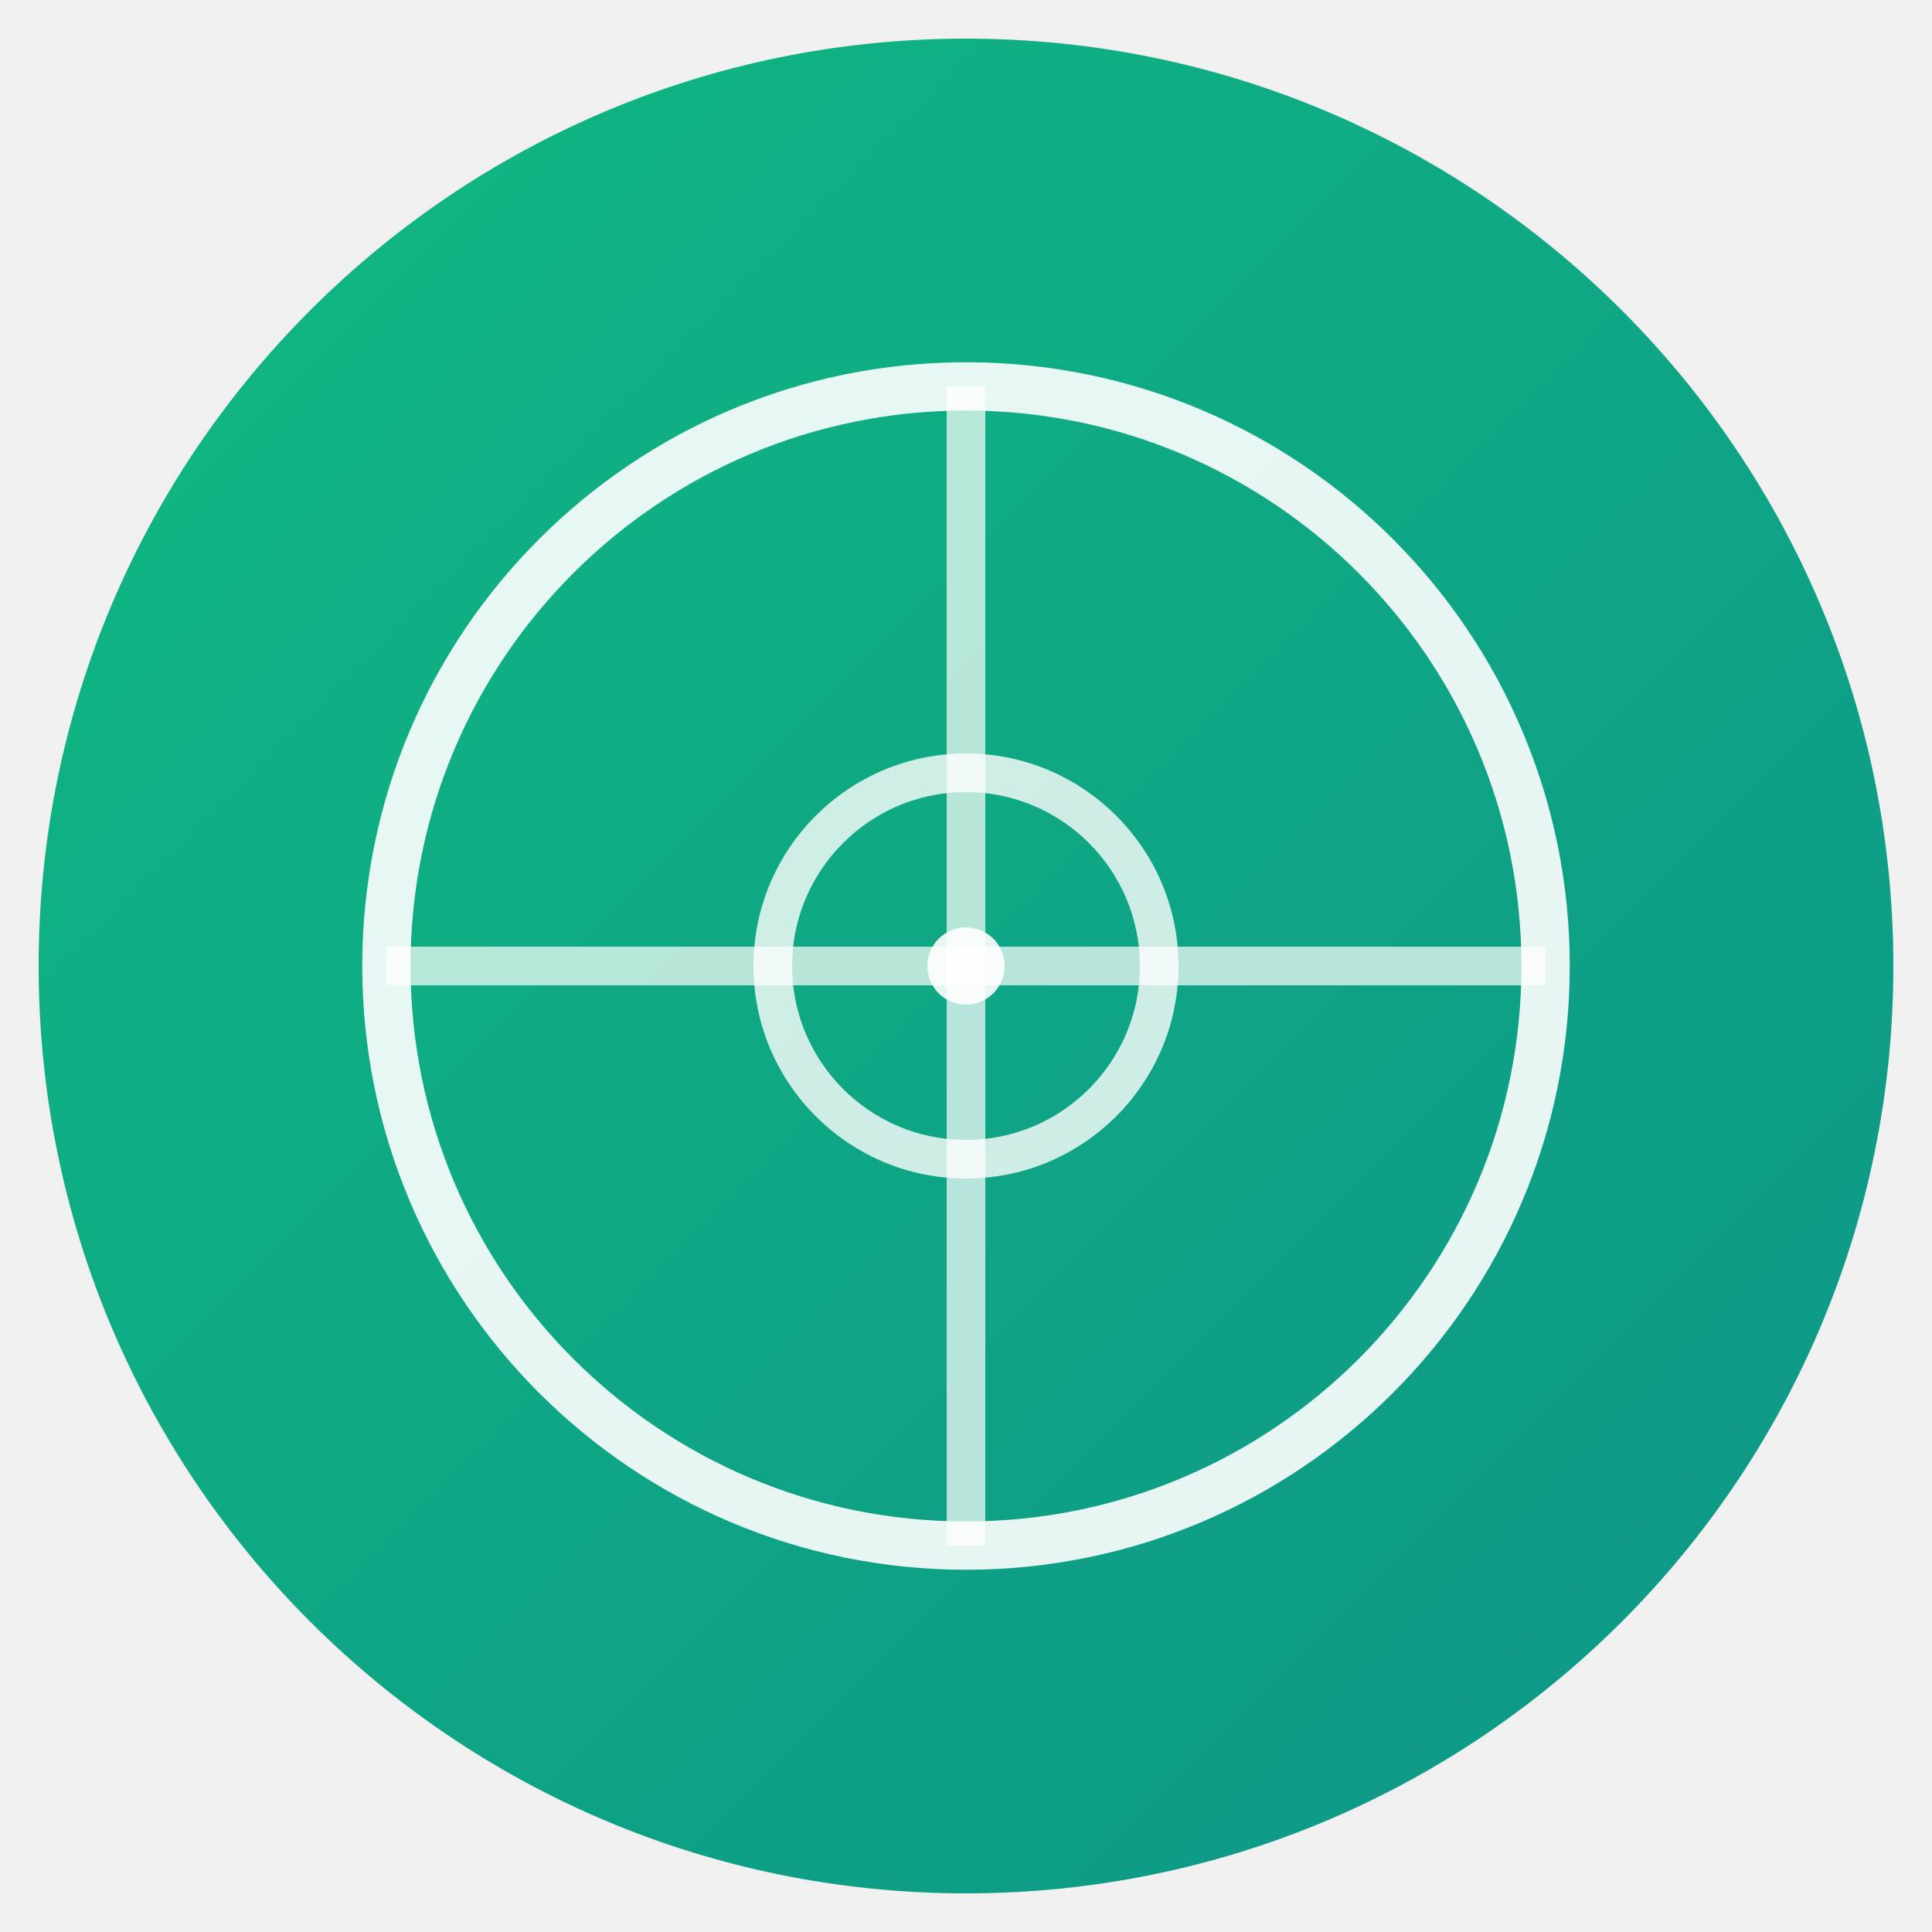
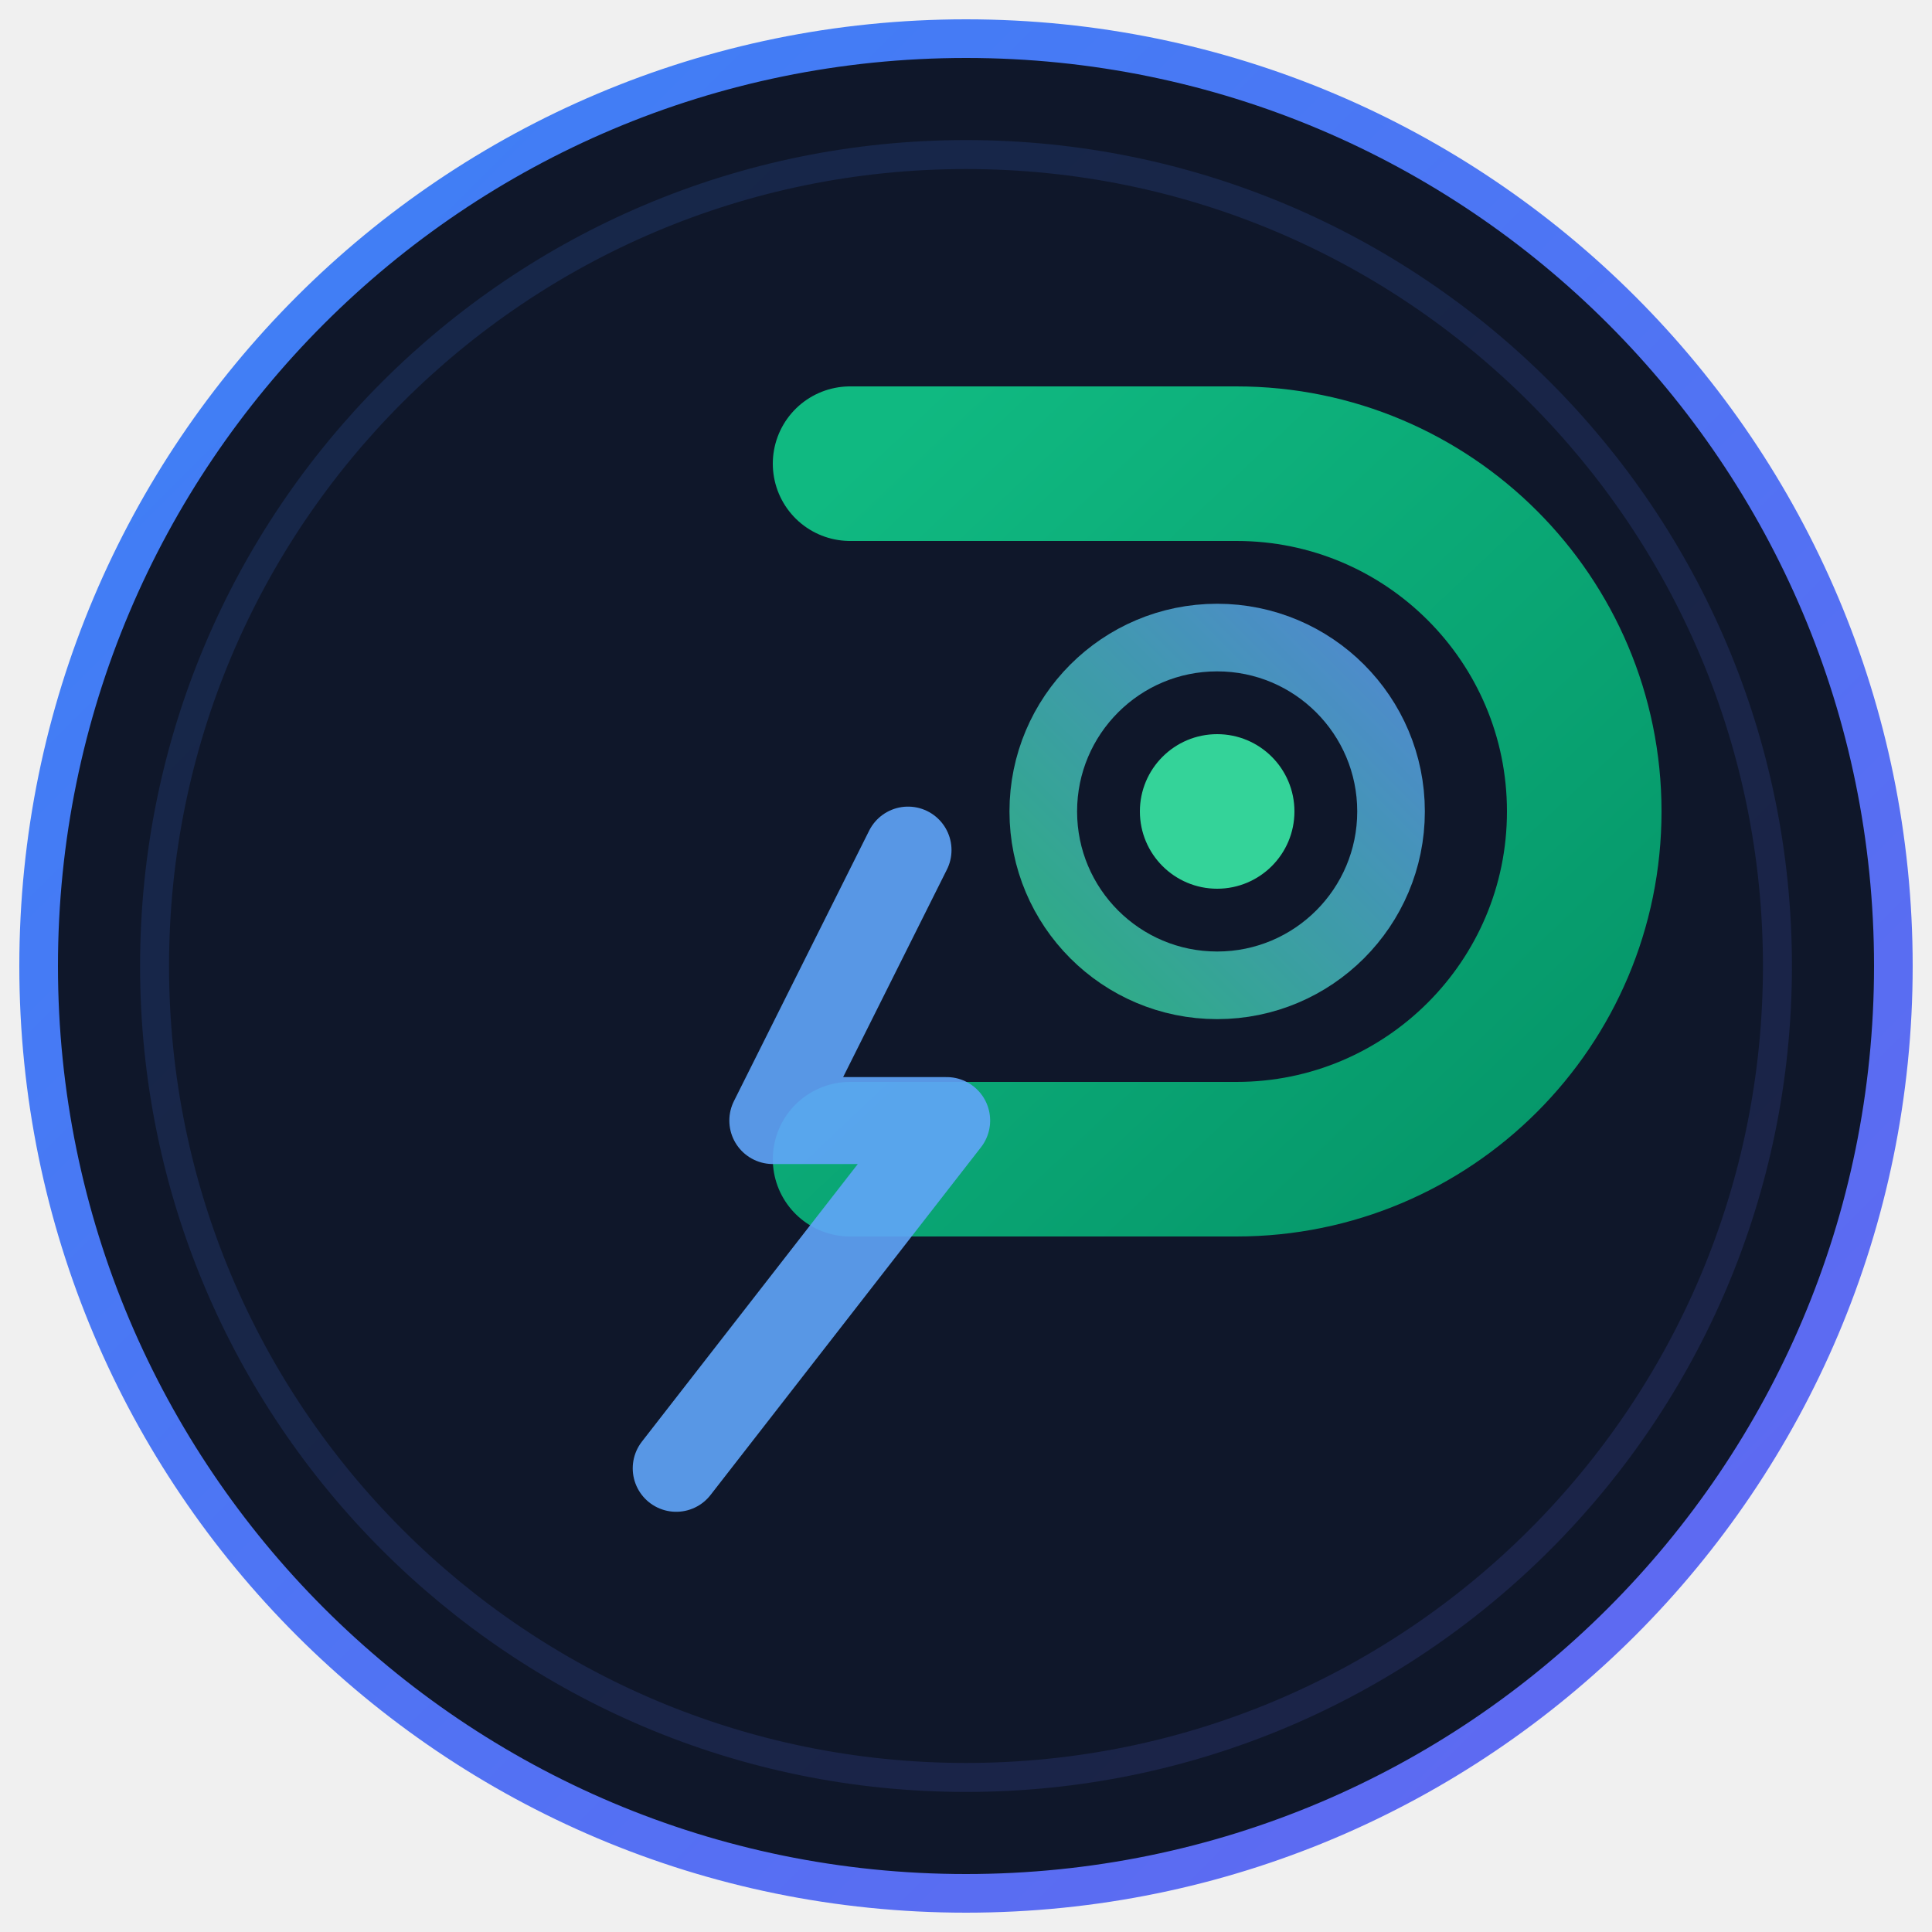
<svg xmlns="http://www.w3.org/2000/svg" viewBox="0 0 100 100">
  <defs>
-     <linearGradient id="grad" x1="0%" y1="0%" x2="100%" y2="100%">
+     <linearGradient id="pitch-grad" x1="0%" y1="0%" x2="100%" y2="100%">
      <stop offset="0%" style="stop-color:#10B981;stop-opacity:1" />
-       <stop offset="100%" style="stop-color:#0D9488;stop-opacity:1" />
+       <stop offset="100%" style="stop-color:#059669;stop-opacity:1" />
+     </linearGradient>
+     <linearGradient id="pay-grad" x1="0%" y1="0%" x2="100%" y2="100%">
+       <stop offset="0%" style="stop-color:#3B82F6;stop-opacity:1" />
+       <stop offset="100%" style="stop-color:#6366F1;stop-opacity:1" />
+     </linearGradient>
+     <linearGradient id="accent-grad" x1="0%" y1="100%" x2="100%" y2="0%">
+       <stop offset="0%" style="stop-color:#34D399;stop-opacity:1" />
+       <stop offset="100%" style="stop-color:#60A5FA;stop-opacity:1" />
    </linearGradient>
  </defs>
-   <circle cx="50" cy="50" r="48" fill="url(#grad)" />
-   <circle cx="50" cy="50" r="30" fill="none" stroke="white" stroke-width="2.5" opacity="0.9" />
-   <line x1="50" y1="20" x2="50" y2="80" stroke="white" stroke-width="2" opacity="0.7" />
-   <line x1="20" y1="50" x2="80" y2="50" stroke="white" stroke-width="2" opacity="0.7" />
-   <circle cx="50" cy="50" r="10" fill="none" stroke="white" stroke-width="2" opacity="0.8" />
-   <circle cx="50" cy="50" r="2" fill="white" opacity="0.9" />
+   <circle cx="50" cy="50" r="48" fill="#0F172A" stroke="url(#pay-grad)" stroke-width="2" />
+   <circle cx="50" cy="50" r="42" fill="none" stroke="url(#pay-grad)" stroke-width="1.5" opacity="0.15" />
+   <path d="M 26 24 L 74 24" stroke="url(#pay-grad)" stroke-width="8" stroke-linecap="round" />
+   <path d="M 26 42 L 64 42" stroke="url(#pay-grad)" stroke-width="8" stroke-linecap="round" />
+   <path d="M 44 24 L 44 80" stroke="url(#pay-grad)" stroke-width="8" stroke-linecap="round" />
+   <path d="M 44 24 H 64 A 18 18 0 0 1 64 60 H 44" fill="none" stroke="url(#pitch-grad)" stroke-width="8" stroke-linecap="round" stroke-linejoin="round" />
+   <path d="M 63 24 L 63 60" stroke="url(#accent-grad)" stroke-width="3" stroke-dasharray="4 3" opacity="0.8" />
+   <circle cx="63" cy="42" r="9" fill="none" stroke="url(#accent-grad)" stroke-width="3.5" opacity="0.8" />
+   <circle cx="63" cy="42" r="4" fill="#34D399" />
+   <path d="M 35 76 L 49 58 L 40 58 L 47 44" fill="none" stroke="#60A5FA" stroke-width="4.5" stroke-linecap="round" stroke-linejoin="round" opacity="0.9" />
</svg>
